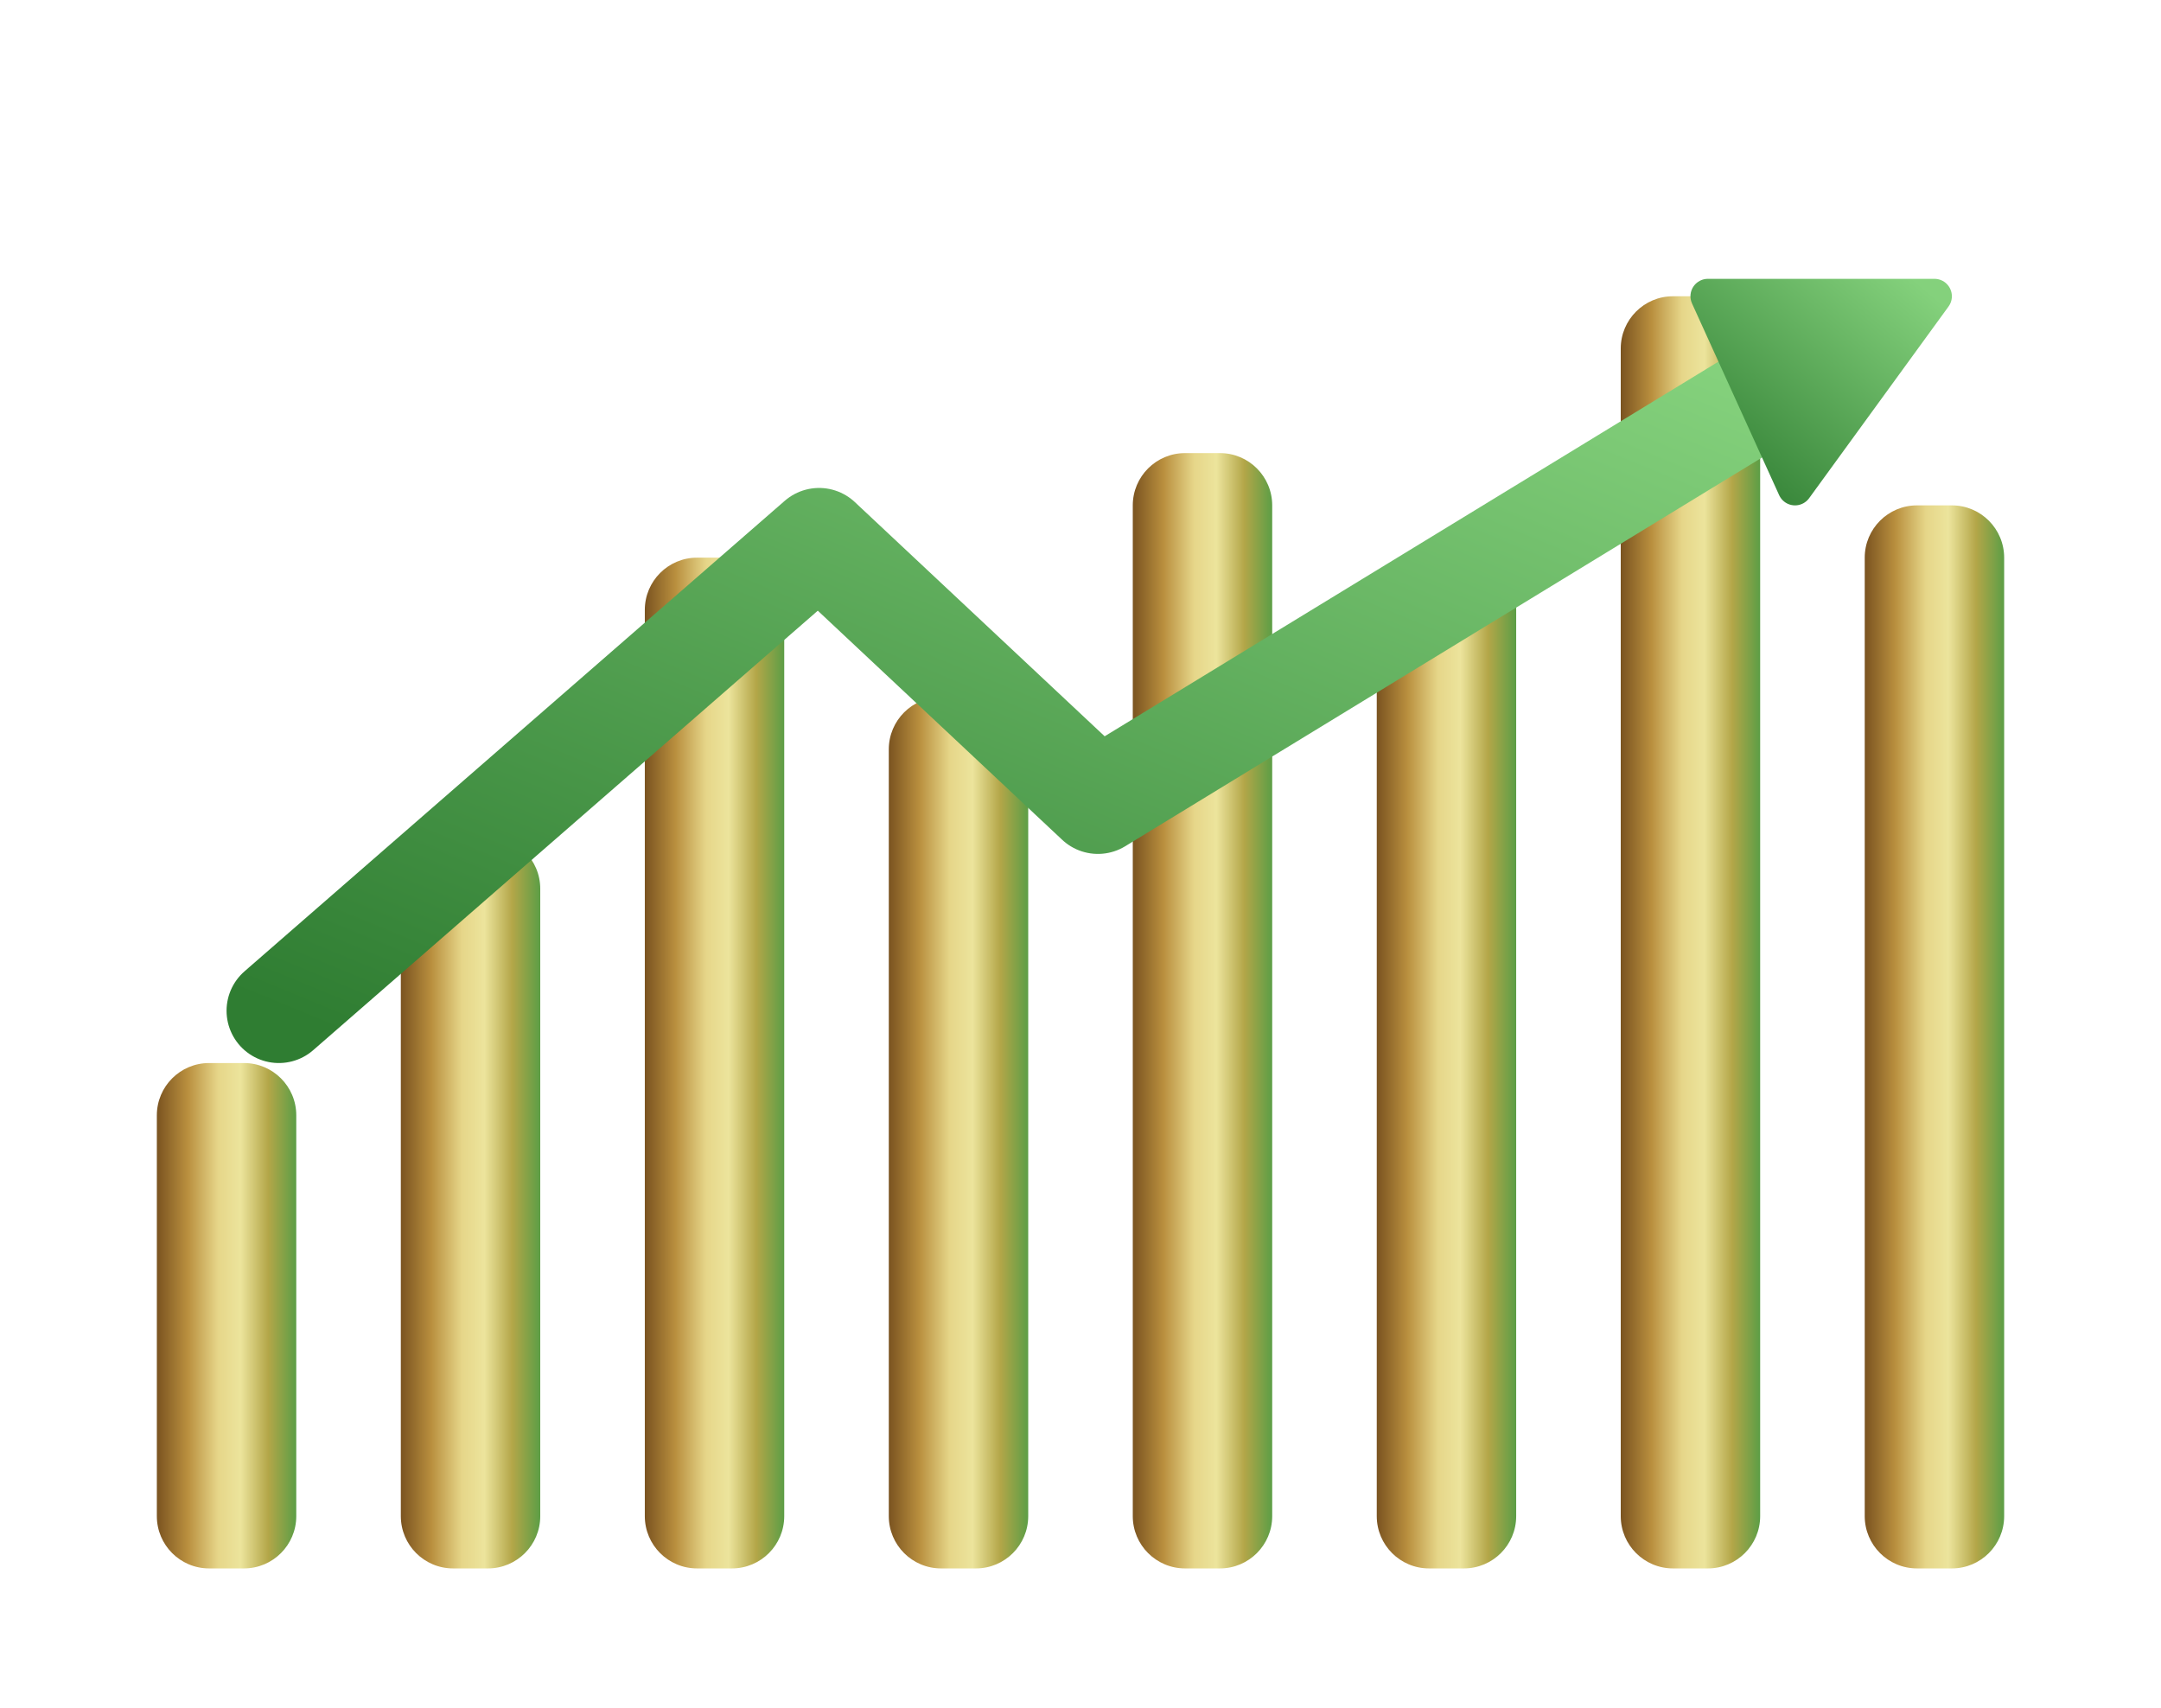
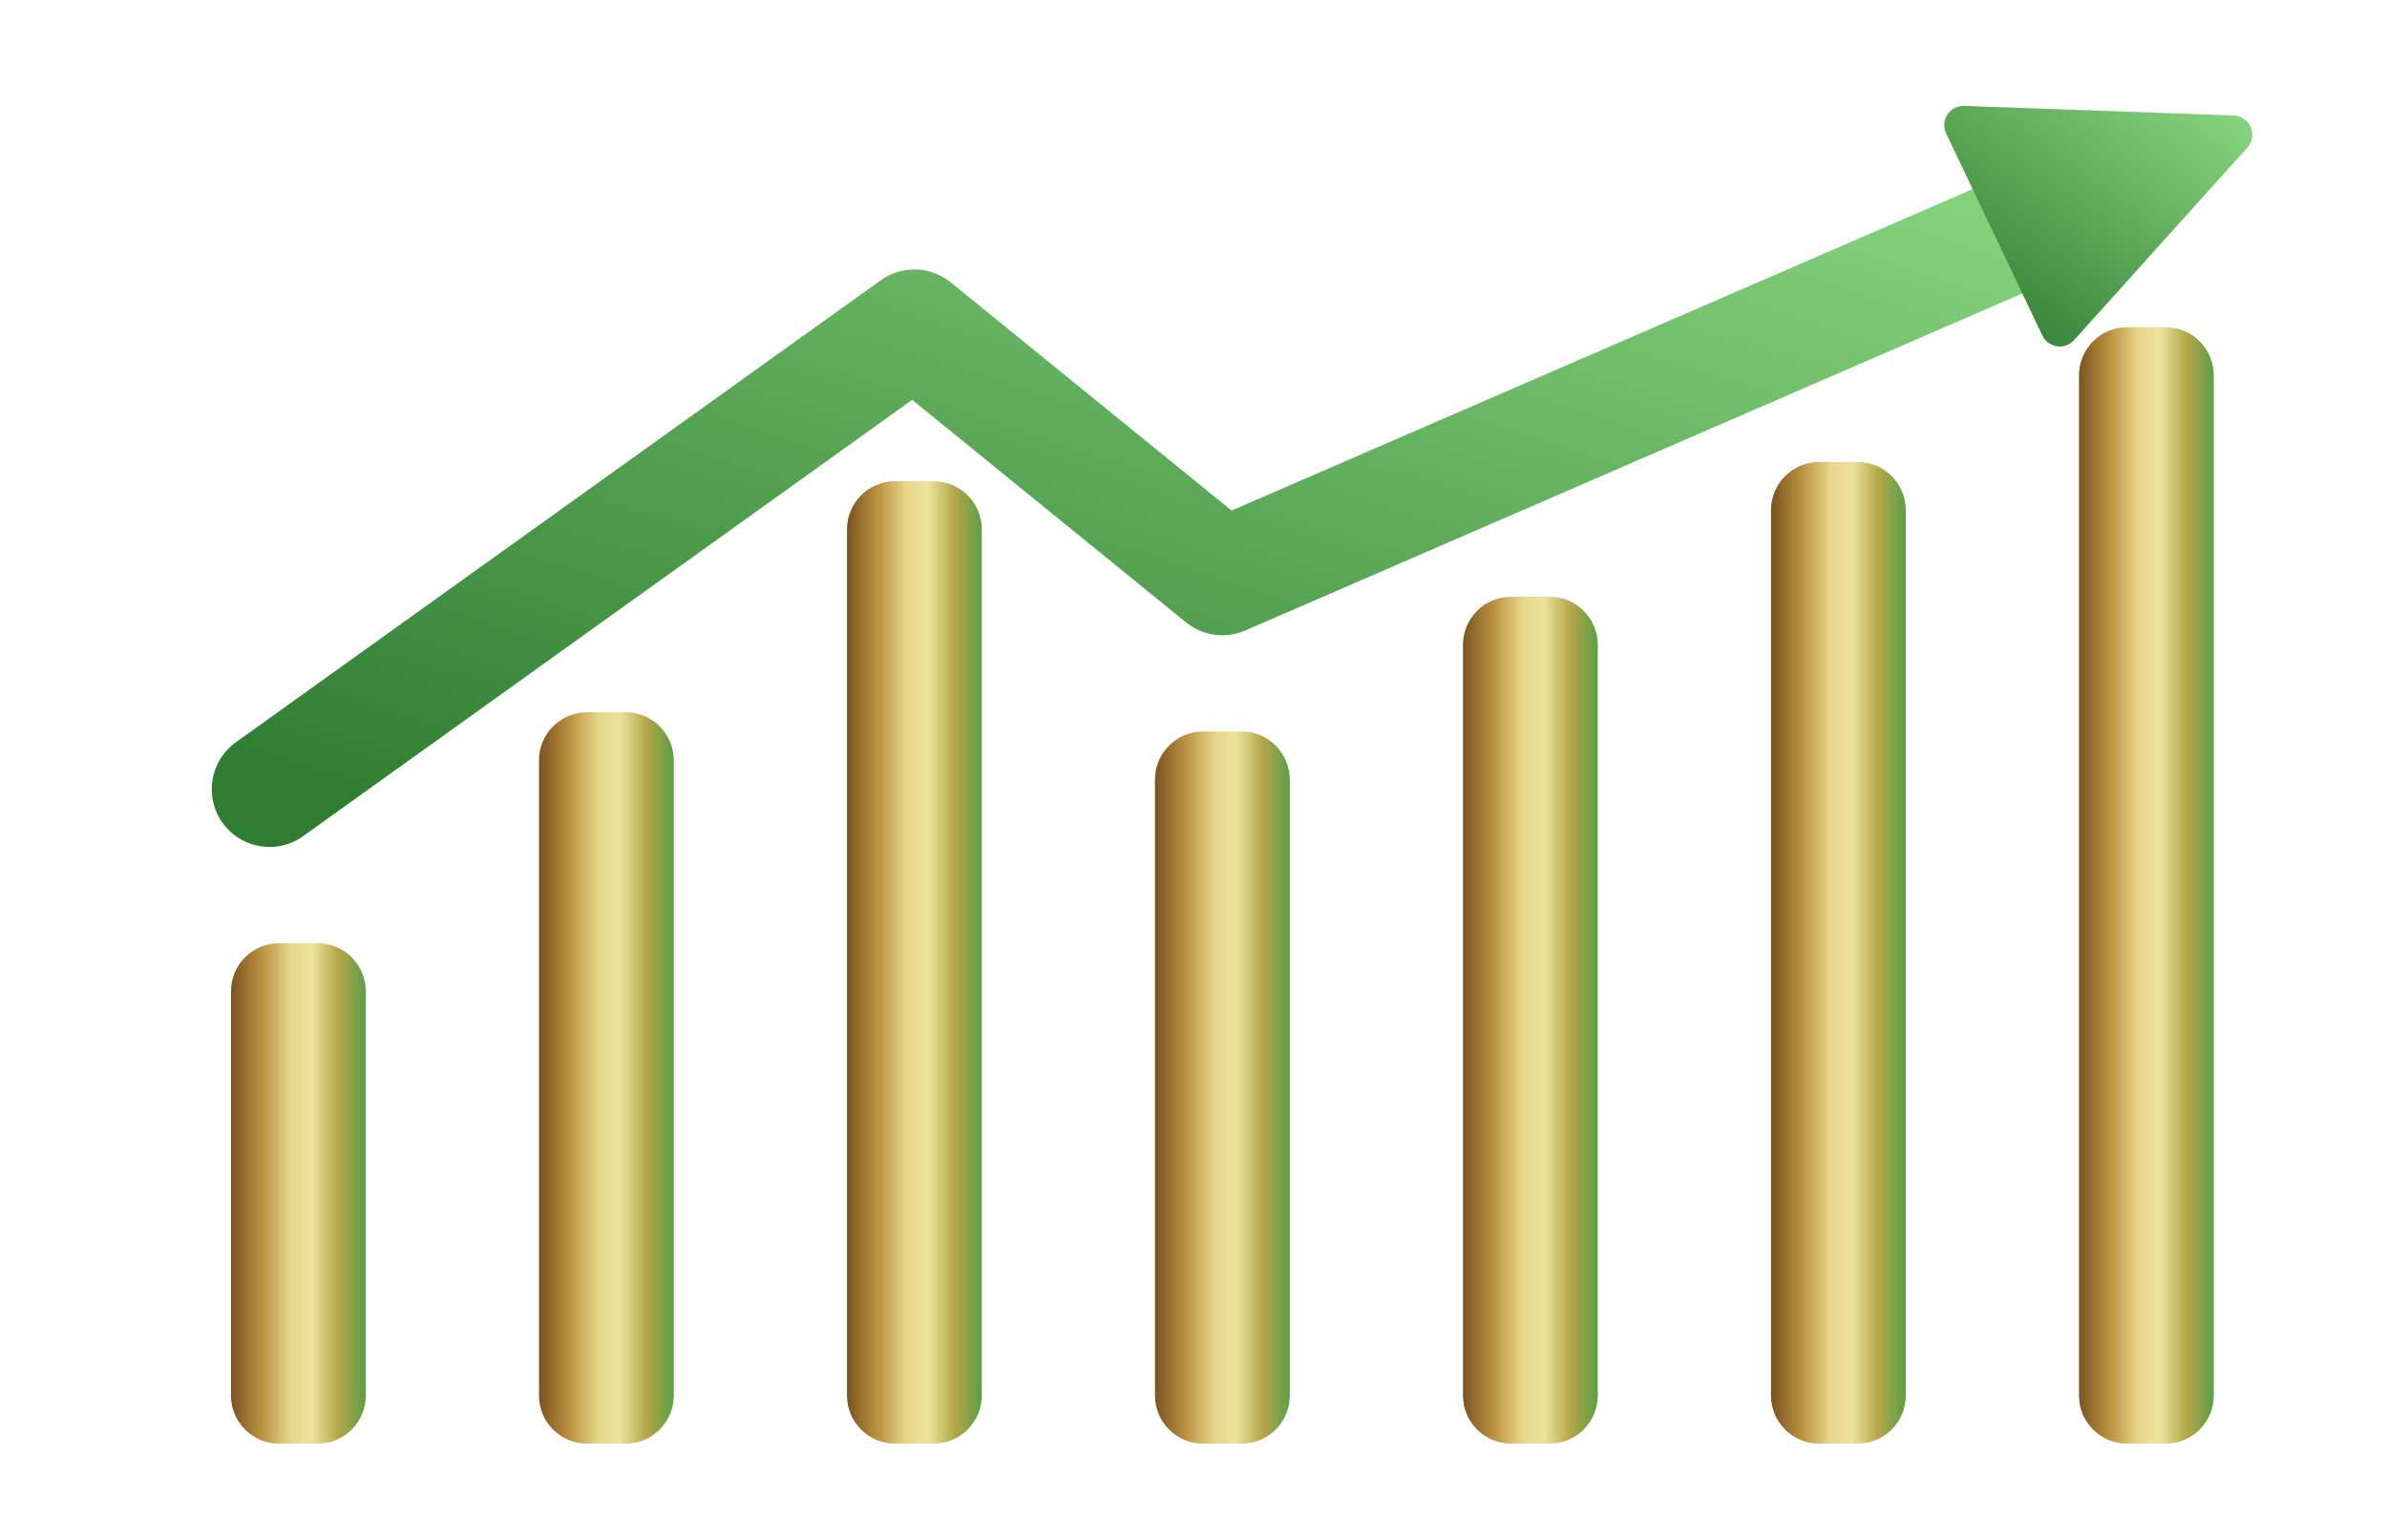
- <svg xmlns="http://www.w3.org/2000/svg" viewBox="0 0 248 196" role="img" aria-label="Stock Pickers Academy">
+ <svg xmlns="http://www.w3.org/2000/svg" viewBox="0 0 248 160" role="img" aria-label="Stock Pickers Academy">
  <defs>
    <linearGradient id="spaBars" x1="0" y1="0" x2="1" y2="0">
      <stop offset="0%" stop-color="#7a5320" />
      <stop offset="22%" stop-color="#b98f3e" />
      <stop offset="44%" stop-color="#e6d689" />
      <stop offset="60%" stop-color="#ece49c" />
      <stop offset="80%" stop-color="#b3a648" />
      <stop offset="100%" stop-color="#5c9e46" />
    </linearGradient>
    <linearGradient id="spaArrow" x1="0" y1="1" x2="1" y2="0">
      <stop offset="0%" stop-color="#2f7d32" />
      <stop offset="100%" stop-color="#84d17c" />
    </linearGradient>
  </defs>
-   <rect x="18" y="122" width="16" height="58" rx="6" fill="url(#spaBars)" />
-   <rect x="46" y="96" width="16" height="84" rx="6" fill="url(#spaBars)" />
-   <rect x="74" y="64" width="16" height="116" rx="6" fill="url(#spaBars)" />
-   <rect x="102" y="80" width="16" height="100" rx="6" fill="url(#spaBars)" />
-   <rect x="130" y="52" width="16" height="128" rx="6" fill="url(#spaBars)" />
-   <rect x="158" y="64" width="16" height="116" rx="6" fill="url(#spaBars)" />
-   <rect x="186" y="34" width="16" height="146" rx="6" fill="url(#spaBars)" />
-   <rect x="214" y="58" width="16" height="122" rx="6" fill="url(#spaBars)" />
-   <path d="M32 116 L94 62 L126 92 L203 45" fill="none" stroke="url(#spaArrow)" stroke-width="12" stroke-linecap="round" stroke-linejoin="round" />
-   <path d="M222 34 L206 56 L196 34 Z" fill="url(#spaArrow)" stroke="url(#spaArrow)" stroke-width="4" stroke-linejoin="round" />
+   <rect x="24" y="98" width="14" height="52" rx="5" fill="url(#spaBars)" />
+   <rect x="56" y="74" width="14" height="76" rx="5" fill="url(#spaBars)" />
+   <rect x="88" y="50" width="14" height="100" rx="5" fill="url(#spaBars)" />
+   <rect x="120" y="76" width="14" height="74" rx="5" fill="url(#spaBars)" />
+   <rect x="152" y="62" width="14" height="88" rx="5" fill="url(#spaBars)" />
+   <rect x="184" y="48" width="14" height="102" rx="5" fill="url(#spaBars)" />
+   <rect x="216" y="34" width="14" height="116" rx="5" fill="url(#spaBars)" />
+   <path d="M28 82 L95 34 L127 60 L210 24" fill="none" stroke="url(#spaArrow)" stroke-width="12" stroke-linecap="round" stroke-linejoin="round" />
+   <path d="M232 14 L214 34 L204 13 Z" fill="url(#spaArrow)" stroke="url(#spaArrow)" stroke-width="4" stroke-linejoin="round" />
</svg>
